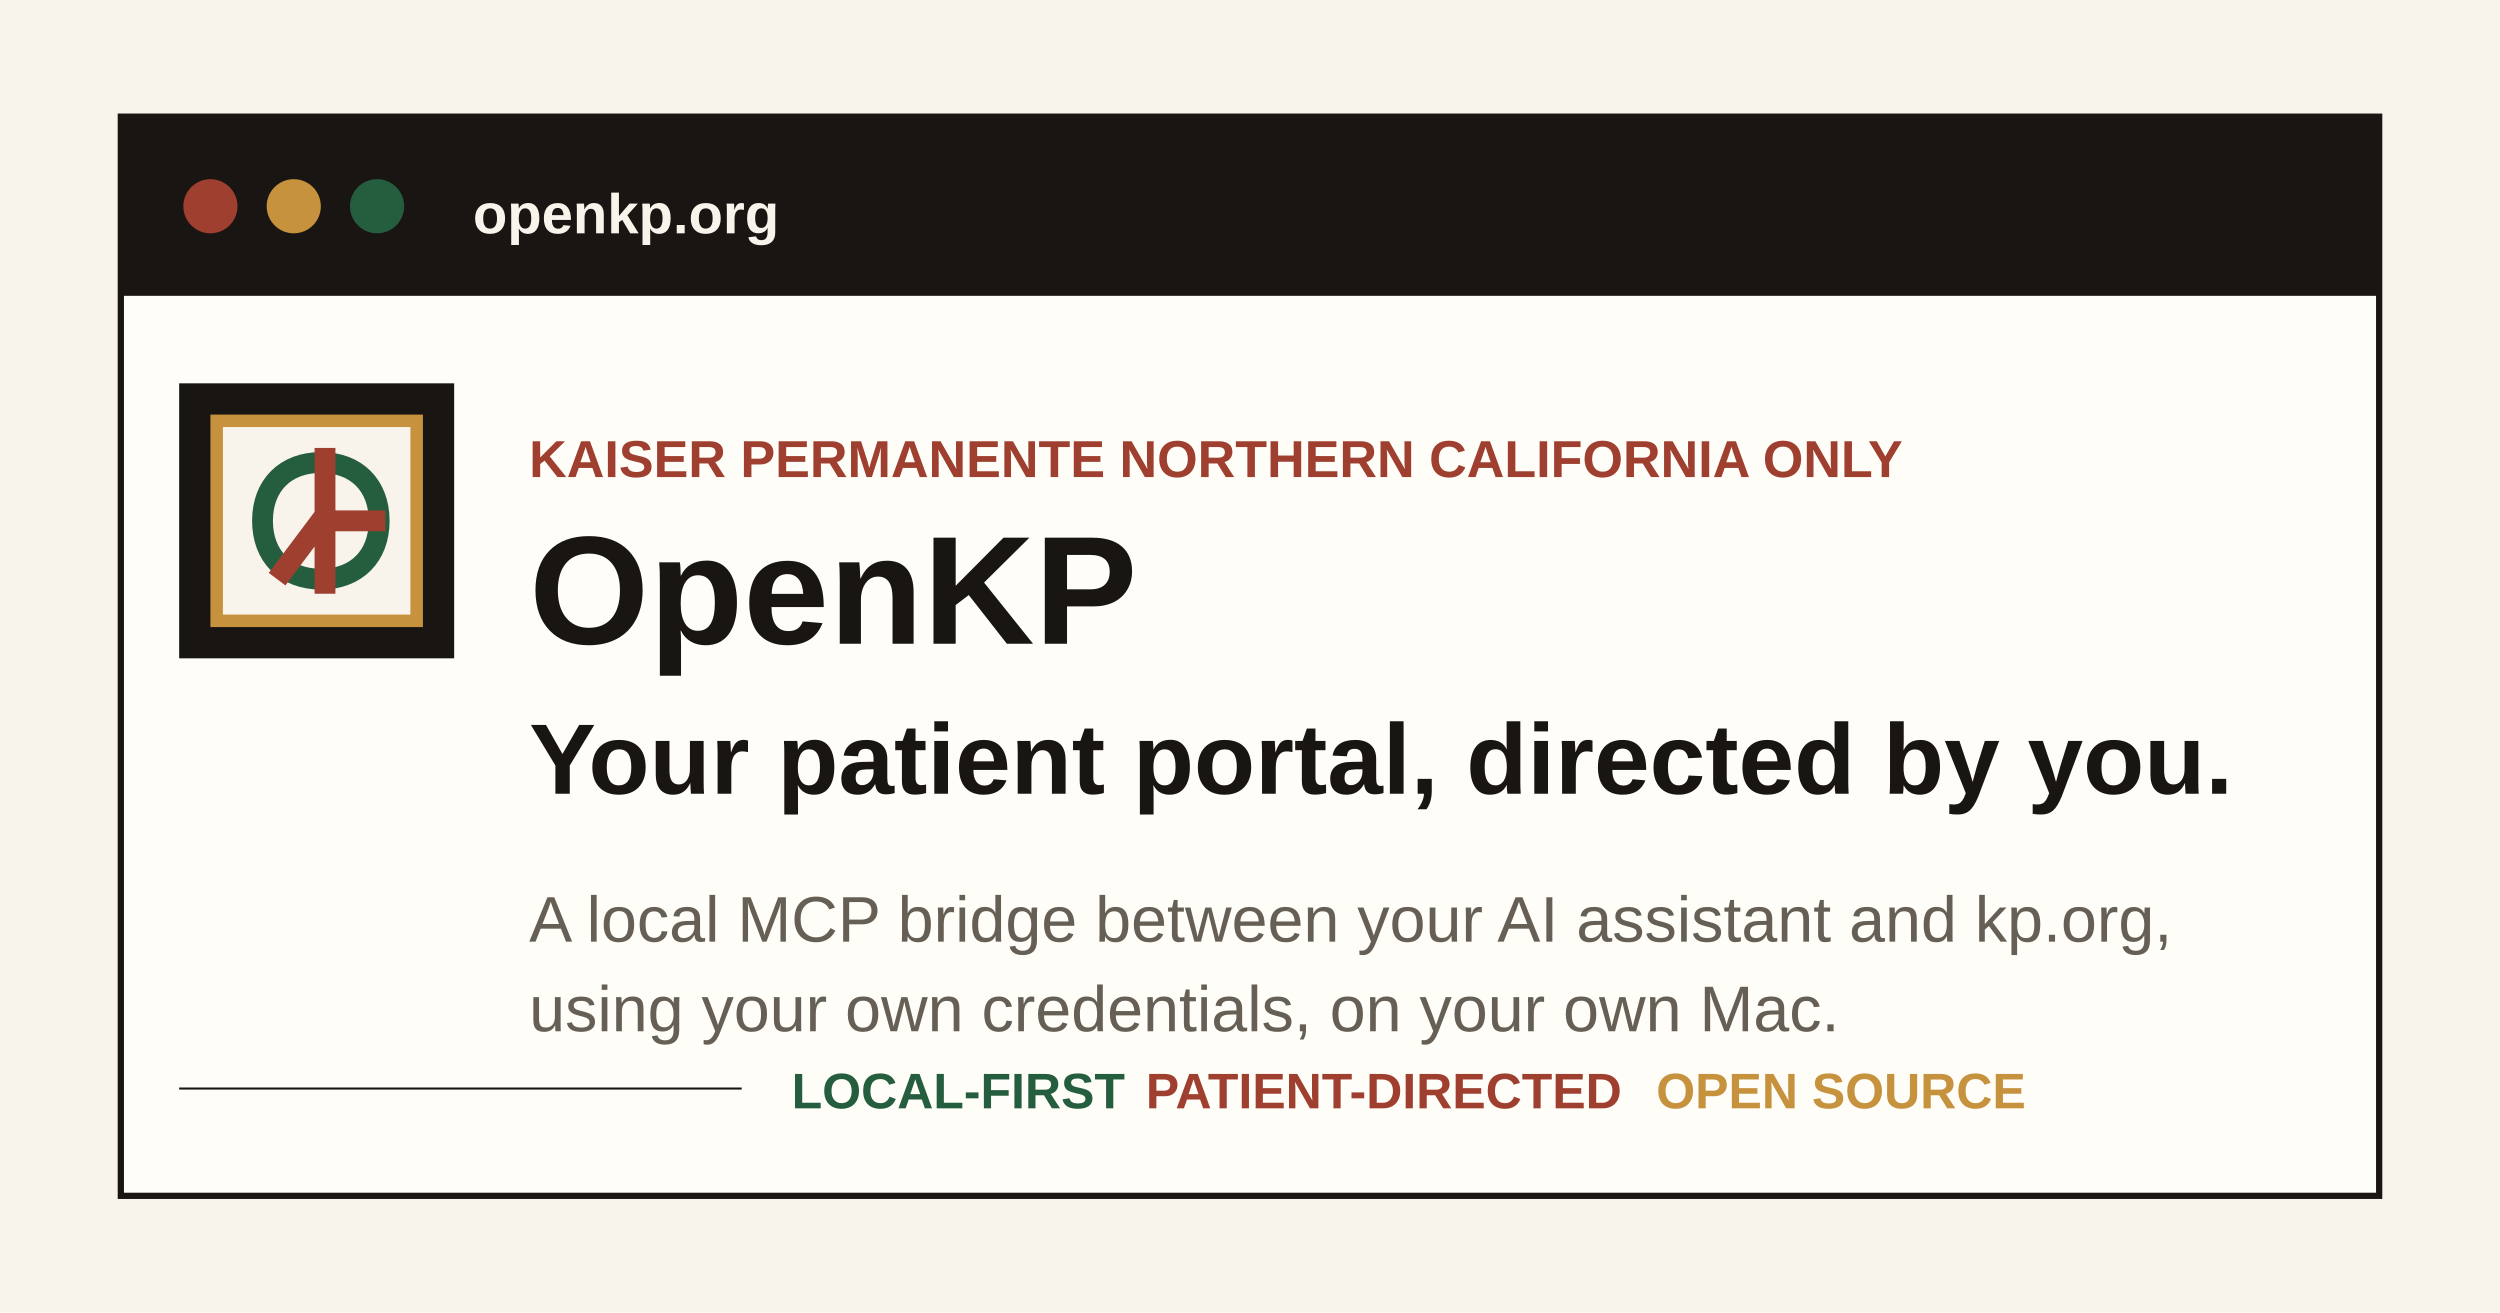
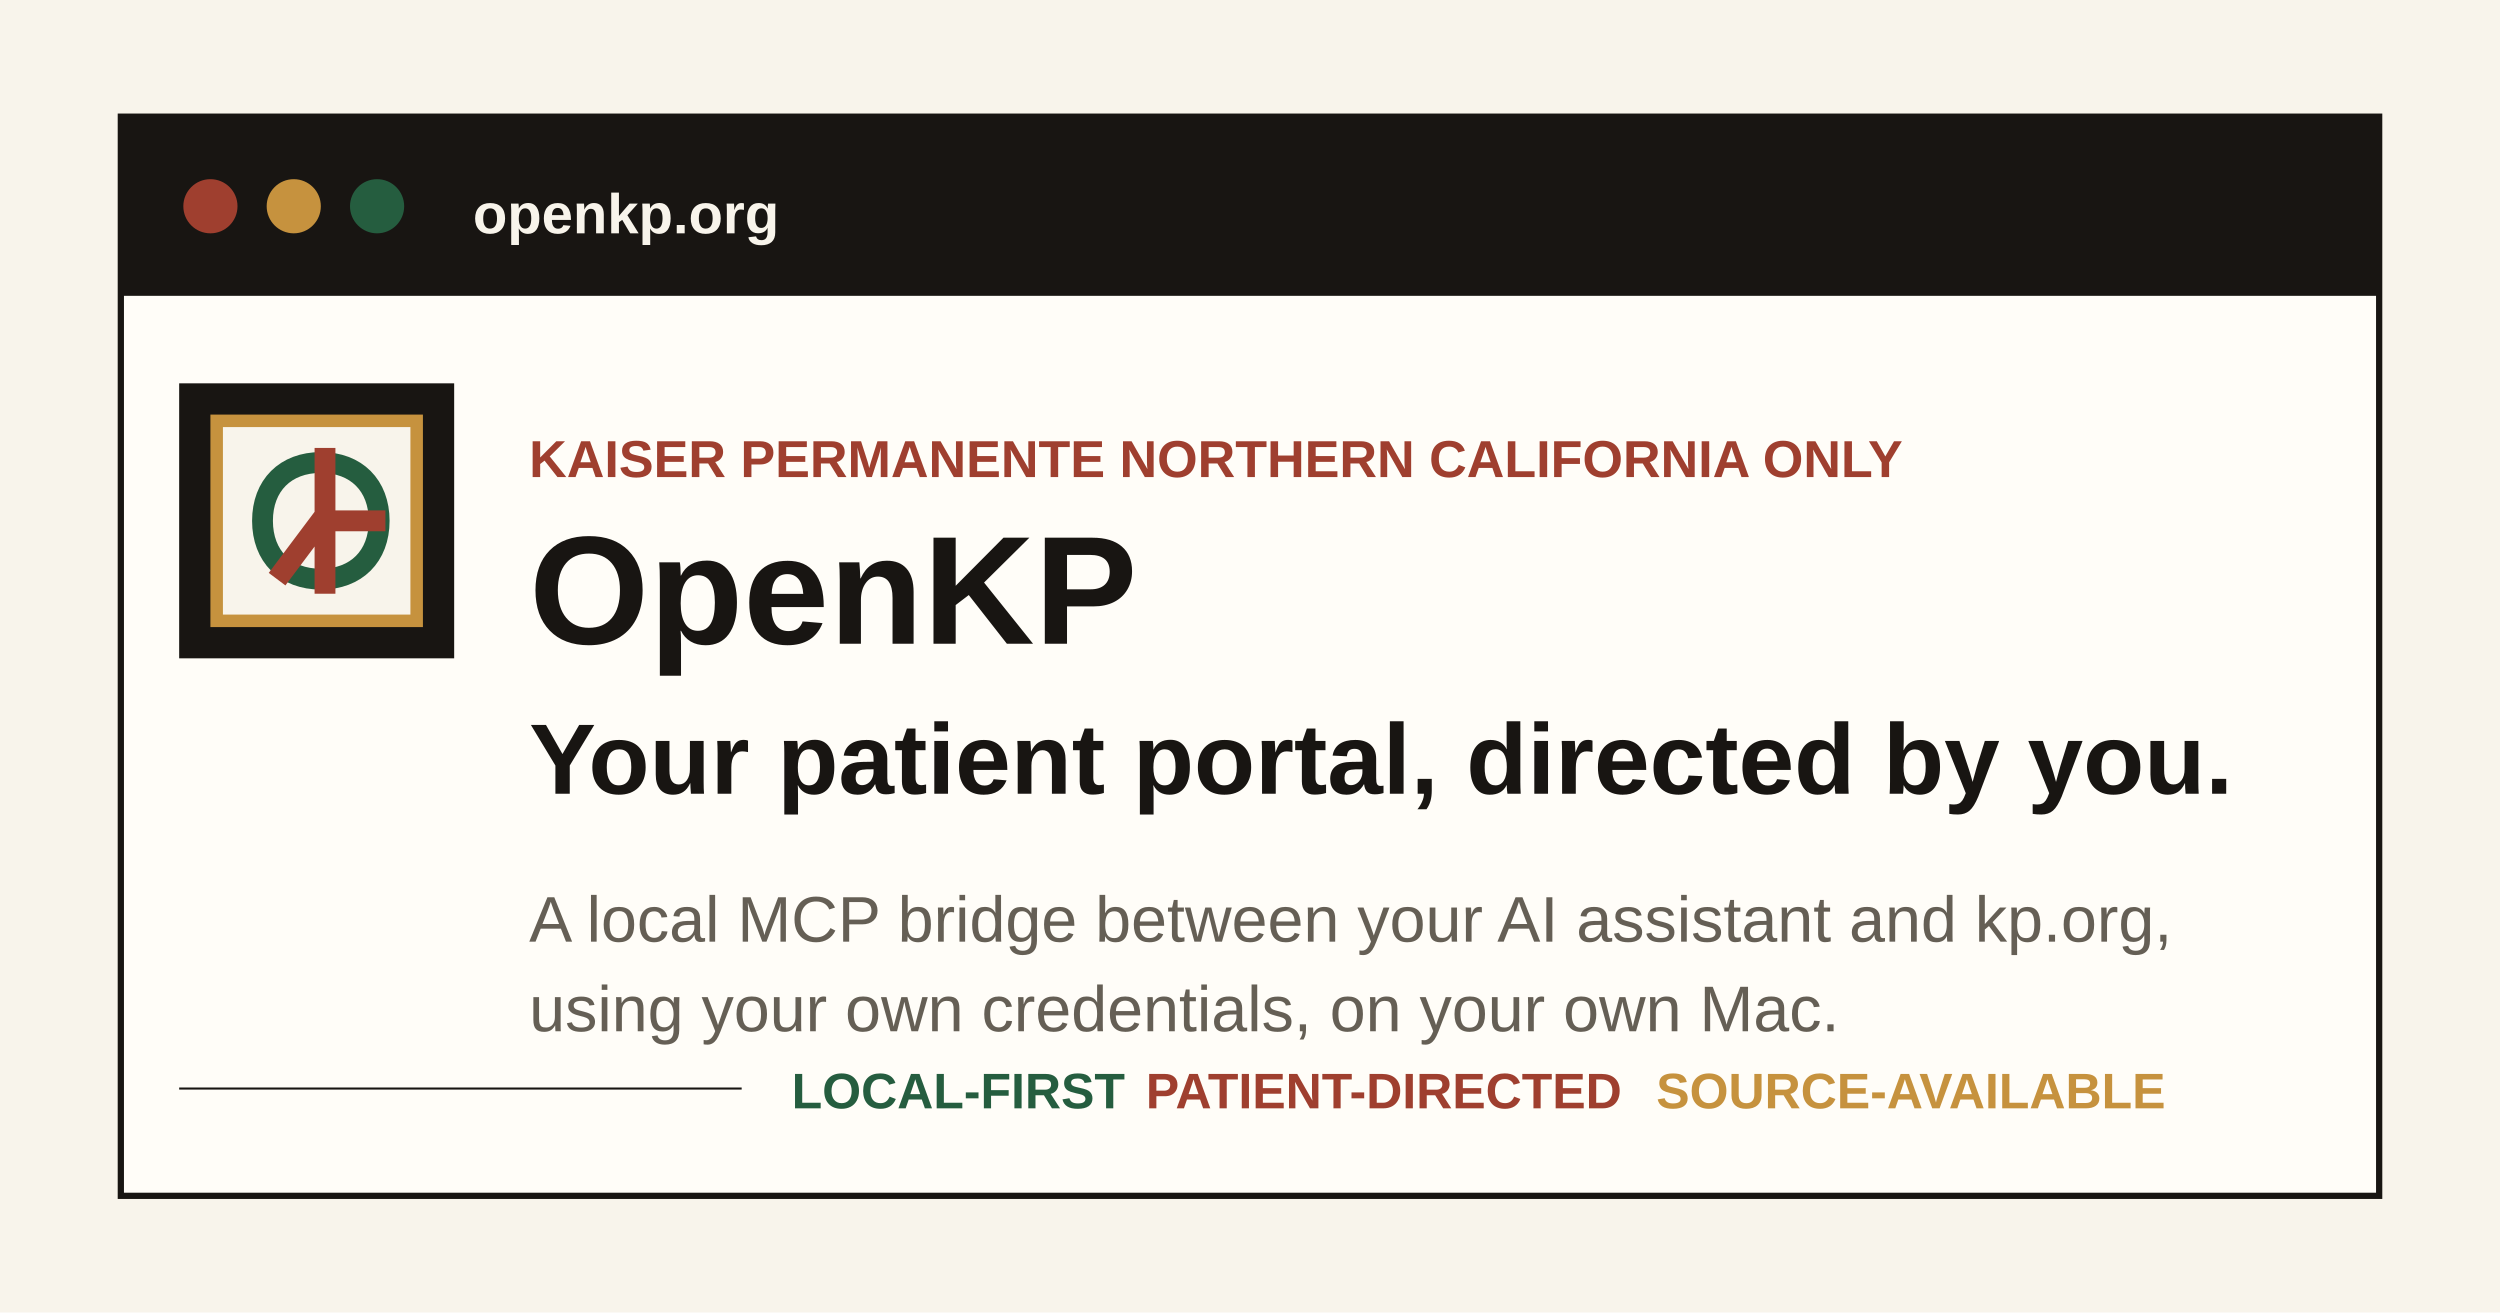
<svg xmlns="http://www.w3.org/2000/svg" viewBox="0 0 1200 630" role="img" aria-label="OpenKP social preview">
  <rect width="1200" height="630" fill="#f8f4eb" />
  <rect x="58" y="56" width="1084" height="518" fill="#fffdf8" stroke="#181512" stroke-width="3" />
  <rect x="58" y="56" width="1084" height="86" fill="#181512" />
  <circle cx="101" cy="99" r="13" fill="#9f3f2f" />
  <circle cx="141" cy="99" r="13" fill="#c6923e" />
  <circle cx="181" cy="99" r="13" fill="#255d3f" />
  <text x="227" y="112" fill="#f8f4eb" font-family="Arial, sans-serif" font-size="27" font-weight="700">openkp.org</text>
  <g transform="translate(86 184)">
    <rect width="132" height="132" fill="#181512" />
    <rect x="18" y="18" width="96" height="96" fill="#f8f4eb" stroke="#c6923e" stroke-width="6" />
    <path d="M40 66c0-17 11-28 28-28s28 11 28 28-11 28-28 28-28-11-28-28Z" fill="none" stroke="#255d3f" stroke-width="10" />
    <path d="M70 36v60M94 66H68L50 90" fill="none" stroke="#9f3f2f" stroke-width="10" stroke-linecap="square" stroke-linejoin="miter" />
  </g>
  <text x="254" y="229" fill="#9f3f2f" font-family="Arial, sans-serif" font-size="25" font-weight="800" letter-spacing="0">KAISER PERMANENTE NORTHERN CALIFORNIA ONLY</text>
  <text x="254" y="309" fill="#181512" font-family="Arial, sans-serif" font-size="74" font-weight="850" letter-spacing="0">OpenKP</text>
  <text x="254" y="381" fill="#181512" font-family="Arial, sans-serif" font-size="48" font-weight="760" letter-spacing="0">Your patient portal, directed by you.</text>
  <text x="254" y="452" fill="#655f55" font-family="Arial, sans-serif" font-size="31" font-weight="520">A local MCP bridge between your AI assistant and kp.org,</text>
  <text x="254" y="495" fill="#655f55" font-family="Arial, sans-serif" font-size="31" font-weight="520">using your own credentials, on your own Mac.</text>
  <rect x="86" y="522" width="270" height="1" fill="#181512" />
  <text x="380" y="532" fill="#255d3f" font-family="Arial, sans-serif" font-size="24" font-weight="800">LOCAL-FIRST</text>
  <text x="550" y="532" fill="#9f3f2f" font-family="Arial, sans-serif" font-size="24" font-weight="800">PATIENT-DIRECTED</text>
-   <text x="795" y="532" fill="#c6923e" font-family="Arial, sans-serif" font-size="24" font-weight="800">OPEN SOURCE</text>
+   <text x="795" y="532" fill="#c6923e" font-family="Arial, sans-serif" font-size="24" font-weight="800">SOURCE-AVAILABLE</text>
</svg>
